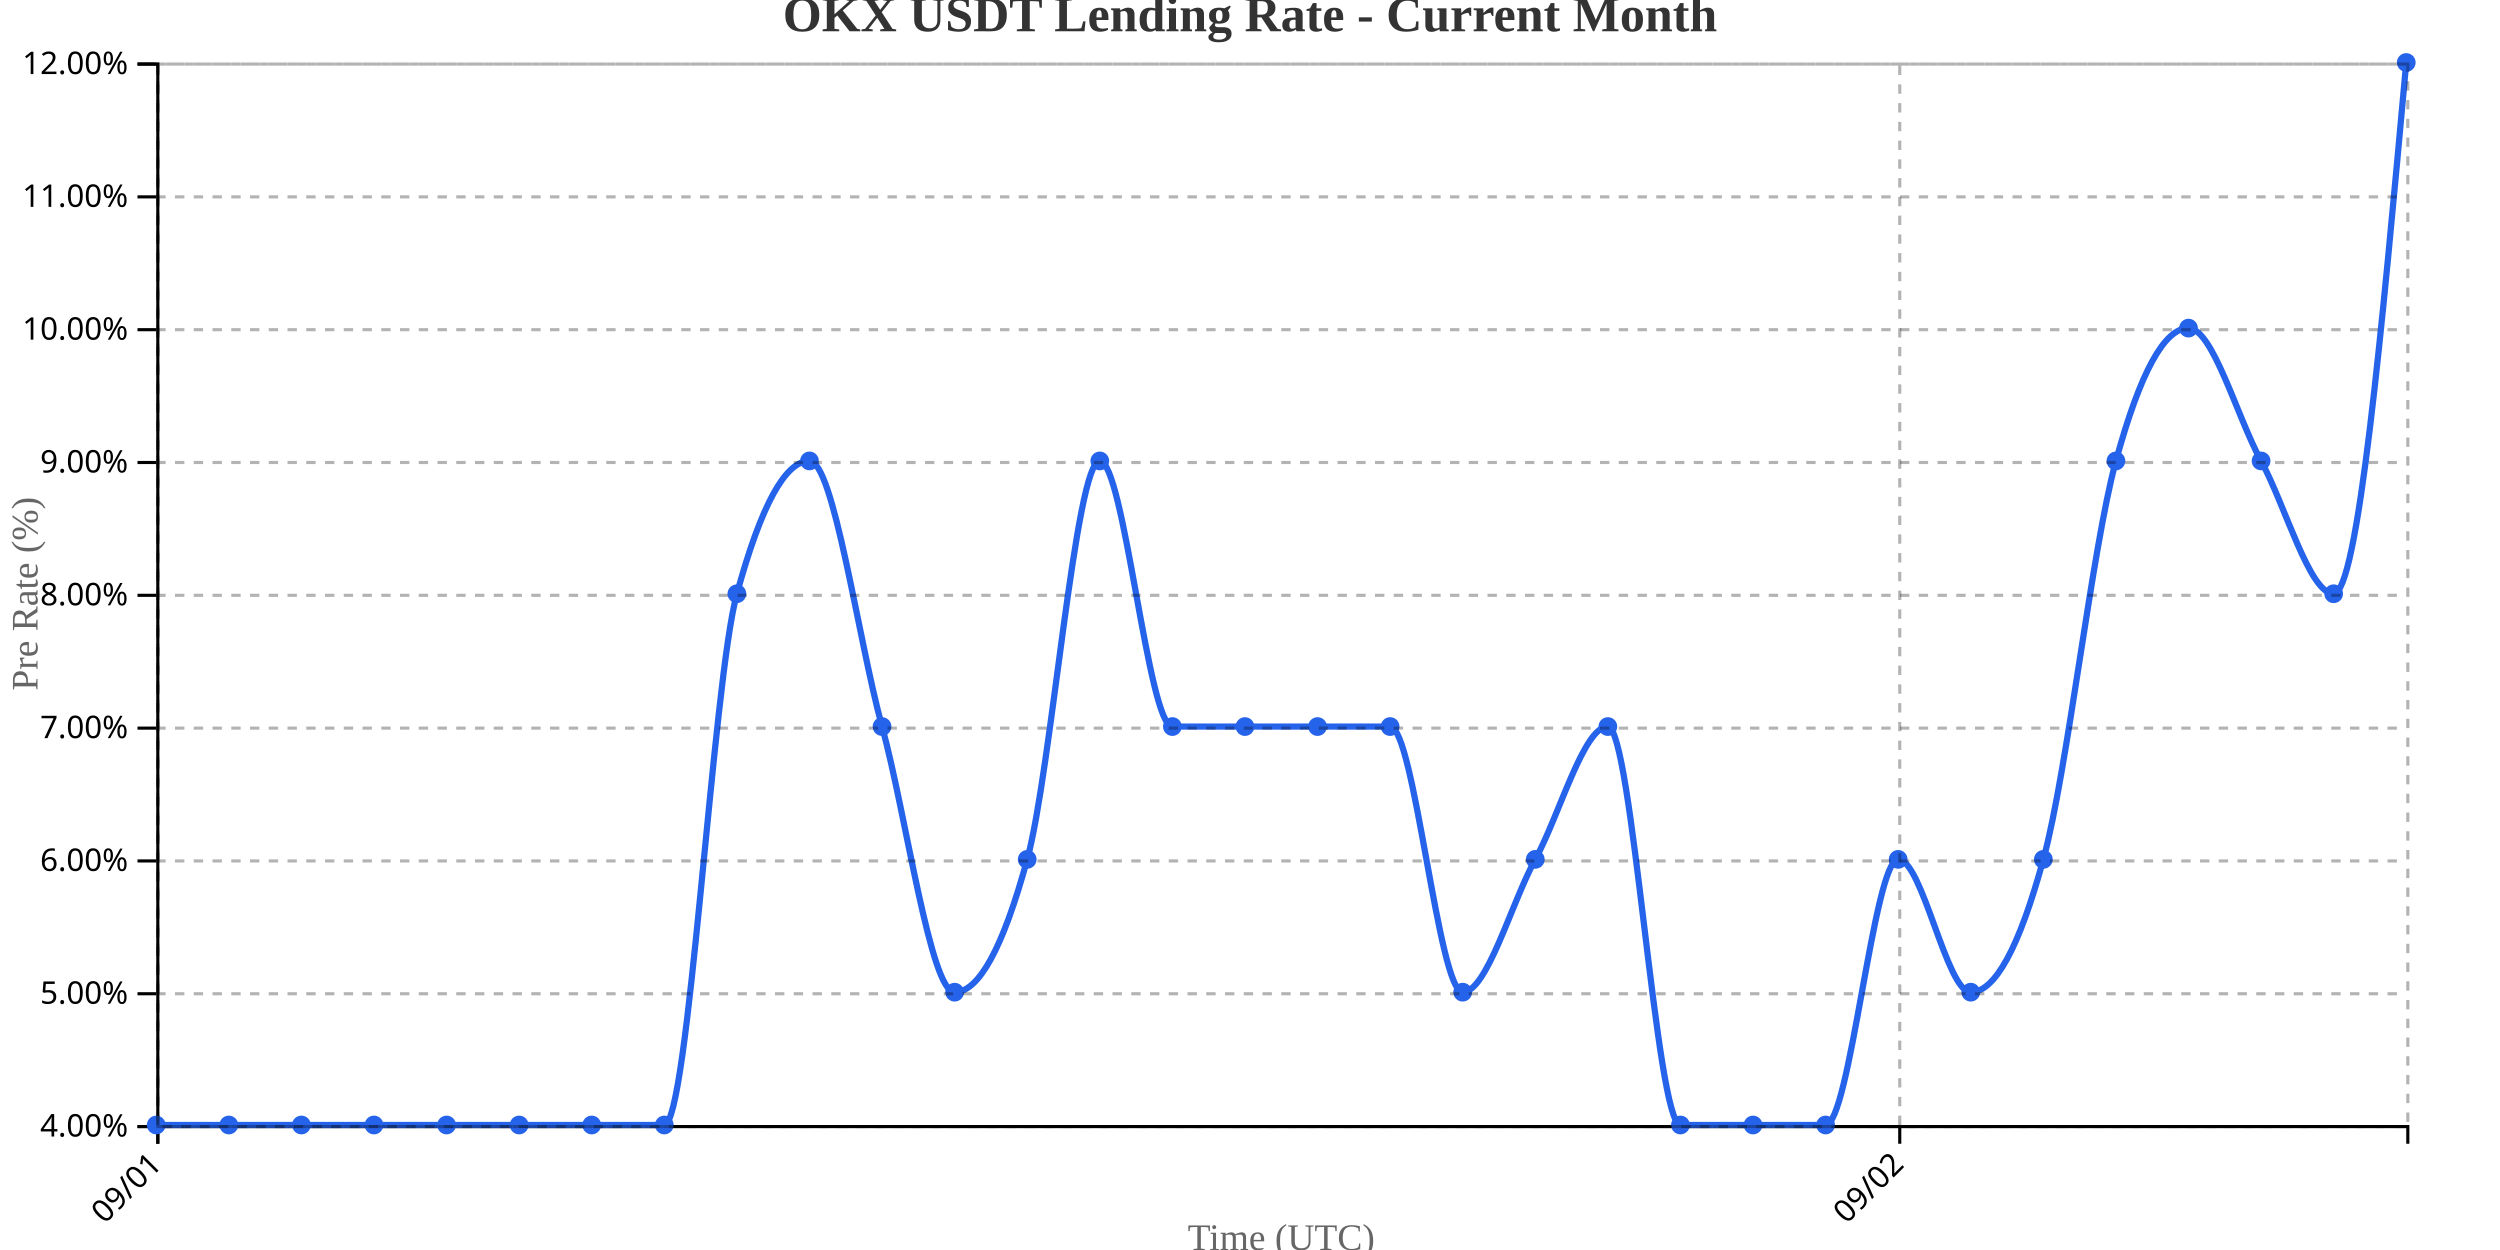
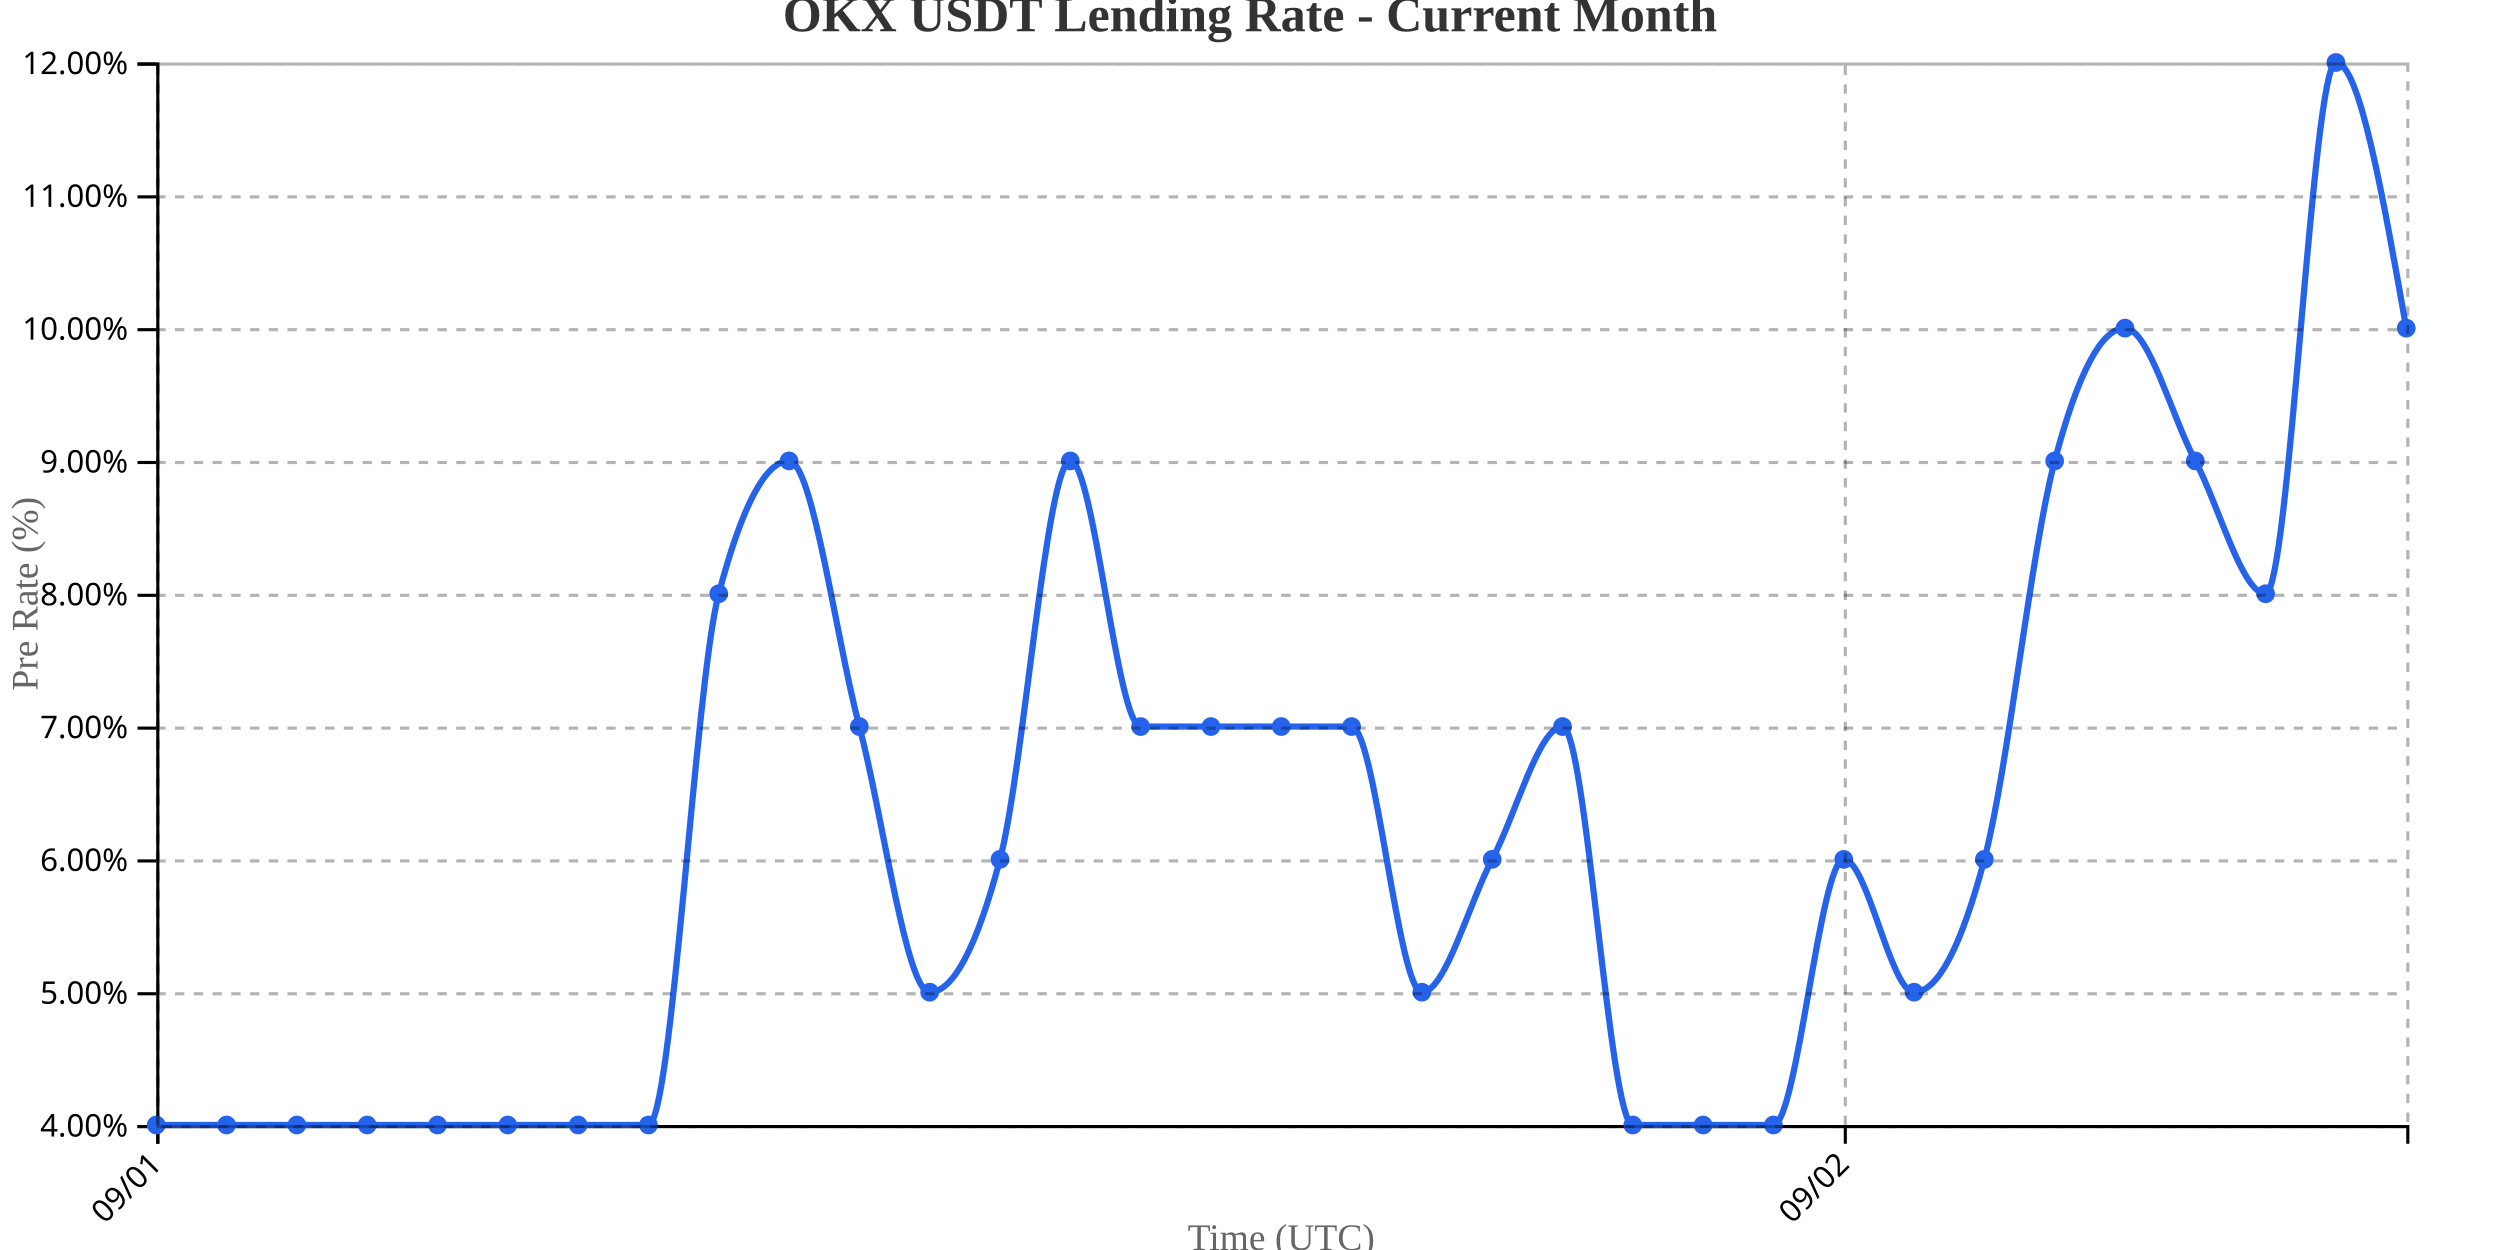
<svg xmlns="http://www.w3.org/2000/svg" width="800" height="400">
  <g transform="translate(50,20)">
    <g transform="translate(0,340)" fill="none" font-size="10" font-family="sans-serif" text-anchor="middle">
      <path class="domain" stroke="currentColor" d="M0.5,6V0.5H720.5V6" />
      <g class="tick" opacity="1" transform="translate(0.5,0)">
        <line stroke="currentColor" y2="6" />
        <text fill="currentColor" y="9" dy=".15em" style="text-anchor: end;" dx="-.8em" transform="rotate(-45)">09/01</text>
      </g>
-       <g class="tick" opacity="1" transform="translate(557.9194,0)">
+       <g class="tick" opacity="1" transform="translate(540.5,0)">
        <line stroke="currentColor" y2="6" />
        <text fill="currentColor" y="9" dy=".15em" style="text-anchor: end;" dx="-.8em" transform="rotate(-45)">09/02</text>
      </g>
    </g>
    <g fill="none" font-size="10" font-family="sans-serif" text-anchor="end">
      <path class="domain" stroke="currentColor" d="M-6,340.5H0.5V0.5H-6" />
      <g class="tick" opacity="1" transform="translate(0,340.5)">
        <line stroke="currentColor" x2="-6" />
        <text fill="currentColor" x="-9" dy="0.32em">4.00%</text>
      </g>
      <g class="tick" opacity="1" transform="translate(0,298)">
        <line stroke="currentColor" x2="-6" />
        <text fill="currentColor" x="-9" dy="0.32em">5.00%</text>
      </g>
      <g class="tick" opacity="1" transform="translate(0,255.5)">
        <line stroke="currentColor" x2="-6" />
        <text fill="currentColor" x="-9" dy="0.32em">6.00%</text>
      </g>
      <g class="tick" opacity="1" transform="translate(0,213)">
        <line stroke="currentColor" x2="-6" />
        <text fill="currentColor" x="-9" dy="0.32em">7.00%</text>
      </g>
      <g class="tick" opacity="1" transform="translate(0,170.5)">
        <line stroke="currentColor" x2="-6" />
        <text fill="currentColor" x="-9" dy="0.32em">8.00%</text>
      </g>
      <g class="tick" opacity="1" transform="translate(0,128)">
        <line stroke="currentColor" x2="-6" />
        <text fill="currentColor" x="-9" dy="0.32em">9.00%</text>
      </g>
      <g class="tick" opacity="1" transform="translate(0,85.5)">
        <line stroke="currentColor" x2="-6" />
        <text fill="currentColor" x="-9" dy="0.32em">10.00%</text>
      </g>
      <g class="tick" opacity="1" transform="translate(0,43)">
        <line stroke="currentColor" x2="-6" />
        <text fill="currentColor" x="-9" dy="0.32em">11.00%</text>
      </g>
      <g class="tick" opacity="1" transform="translate(0,0.5)">
        <line stroke="currentColor" x2="-6" />
        <text fill="currentColor" x="-9" dy="0.32em">12.00%</text>
      </g>
    </g>
    <text transform="rotate(-90)" y="-50" x="-170" dy="1em" style="text-anchor: middle; font-size: 12px; fill: #666;">Pre Rate (%)</text>
    <text transform="translate(360, 380)" style="text-anchor: middle; font-size: 12px; fill: #666;">Time (UTC)</text>
-     <path fill="none" stroke="#2563eb" stroke-width="2" d="M0,340C7.742,340,15.484,340,23.226,340C30.968,340,38.71,340,46.452,340C54.194,340,61.935,340,69.677,340C77.419,340,85.161,340,92.903,340C100.645,340,108.387,340,116.129,340C123.871,340,131.613,340,139.355,340C147.097,340,154.839,340,162.581,340C170.323,340,178.065,198.333,185.806,170C193.548,141.667,201.29,127.5,209.032,127.5C216.774,127.5,224.516,184.167,232.258,212.5C240,240.833,247.742,297.5,255.484,297.5C263.226,297.5,270.968,283.333,278.71,255C286.452,226.667,294.194,127.5,301.935,127.5C309.677,127.5,317.419,212.5,325.161,212.5C332.903,212.5,340.645,212.5,348.387,212.5C356.129,212.5,363.871,212.5,371.613,212.5C379.355,212.5,387.097,212.5,394.839,212.5C402.581,212.5,410.323,297.5,418.065,297.5C425.806,297.5,433.548,269.167,441.29,255C449.032,240.833,456.774,212.5,464.516,212.5C472.258,212.5,480,340,487.742,340C495.484,340,503.226,340,510.968,340C518.71,340,526.452,340,534.194,340C541.935,340,549.677,255,557.419,255C565.161,255,572.903,297.5,580.645,297.5C588.387,297.5,596.129,283.333,603.871,255C611.613,226.667,619.355,155.833,627.097,127.5C634.839,99.167,642.581,85,650.323,85C658.065,85,665.806,113.333,673.548,127.5C681.29,141.667,689.032,170,696.774,170C704.516,170,712.258,85,720,0" />
+     <path fill="none" stroke="#2563eb" stroke-width="2" d="M0,340C7.5,340,15,340,22.5,340C30,340,37.5,340,45,340C52.5,340,60,340,67.5,340C75,340,82.5,340,90,340C97.5,340,105,340,112.5,340C120,340,127.5,340,135,340C142.5,340,150,340,157.5,340C165,340,172.5,198.333,180,170C187.5,141.667,195,127.5,202.5,127.5C210,127.5,217.5,184.167,225,212.5C232.5,240.833,240,297.5,247.5,297.5C255,297.5,262.5,283.333,270,255C277.5,226.667,285,127.5,292.5,127.5C300,127.5,307.5,212.5,315,212.5C322.5,212.5,330,212.5,337.5,212.5C345,212.5,352.5,212.5,360,212.5C367.5,212.5,375,212.5,382.5,212.5C390,212.5,397.5,297.5,405,297.5C412.5,297.5,420,269.167,427.5,255C435,240.833,442.5,212.5,450,212.5C457.5,212.5,465,340,472.5,340C480,340,487.5,340,495,340C502.5,340,510,340,517.5,340C525,340,532.5,255,540,255C547.5,255,555,297.5,562.5,297.5C570,297.5,577.5,283.333,585,255C592.5,226.667,600,155.833,607.5,127.5C615,99.167,622.5,85,630,85C637.5,85,645,113.333,652.5,127.5C660,141.667,667.5,170,675,170C682.5,170,690,0,697.5,0C705,0,712.5,42.5,720,85" />
    <circle class="dot" cx="0" cy="340" r="3" fill="#2563eb" />
-     <circle class="dot" cx="23.226" cy="340" r="3" fill="#2563eb" />
-     <circle class="dot" cx="46.452" cy="340" r="3" fill="#2563eb" />
-     <circle class="dot" cx="69.677" cy="340" r="3" fill="#2563eb" />
-     <circle class="dot" cx="92.903" cy="340" r="3" fill="#2563eb" />
-     <circle class="dot" cx="116.129" cy="340" r="3" fill="#2563eb" />
-     <circle class="dot" cx="139.355" cy="340" r="3" fill="#2563eb" />
-     <circle class="dot" cx="162.581" cy="340" r="3" fill="#2563eb" />
-     <circle class="dot" cx="185.806" cy="170" r="3" fill="#2563eb" />
-     <circle class="dot" cx="209.032" cy="127.5" r="3" fill="#2563eb" />
-     <circle class="dot" cx="232.258" cy="212.5" r="3" fill="#2563eb" />
-     <circle class="dot" cx="255.484" cy="297.5" r="3" fill="#2563eb" />
-     <circle class="dot" cx="278.71" cy="255" r="3" fill="#2563eb" />
-     <circle class="dot" cx="301.935" cy="127.5" r="3" fill="#2563eb" />
-     <circle class="dot" cx="325.161" cy="212.5" r="3" fill="#2563eb" />
-     <circle class="dot" cx="348.387" cy="212.5" r="3" fill="#2563eb" />
-     <circle class="dot" cx="371.613" cy="212.5" r="3" fill="#2563eb" />
-     <circle class="dot" cx="394.839" cy="212.5" r="3" fill="#2563eb" />
-     <circle class="dot" cx="418.065" cy="297.5" r="3" fill="#2563eb" />
-     <circle class="dot" cx="441.29" cy="255" r="3" fill="#2563eb" />
-     <circle class="dot" cx="464.516" cy="212.5" r="3" fill="#2563eb" />
-     <circle class="dot" cx="487.742" cy="340" r="3" fill="#2563eb" />
-     <circle class="dot" cx="510.968" cy="340" r="3" fill="#2563eb" />
-     <circle class="dot" cx="534.194" cy="340" r="3" fill="#2563eb" />
-     <circle class="dot" cx="557.419" cy="255" r="3" fill="#2563eb" />
-     <circle class="dot" cx="580.645" cy="297.5" r="3" fill="#2563eb" />
-     <circle class="dot" cx="603.871" cy="255" r="3" fill="#2563eb" />
-     <circle class="dot" cx="627.097" cy="127.5" r="3" fill="#2563eb" />
-     <circle class="dot" cx="650.323" cy="85" r="3" fill="#2563eb" />
-     <circle class="dot" cx="673.548" cy="127.5" r="3" fill="#2563eb" />
-     <circle class="dot" cx="696.774" cy="170" r="3" fill="#2563eb" />
-     <circle class="dot" cx="720" cy="0" r="3" fill="#2563eb" />
+     <circle class="dot" cx="22.5" cy="340" r="3" fill="#2563eb" />
+     <circle class="dot" cx="45" cy="340" r="3" fill="#2563eb" />
+     <circle class="dot" cx="67.5" cy="340" r="3" fill="#2563eb" />
+     <circle class="dot" cx="90" cy="340" r="3" fill="#2563eb" />
+     <circle class="dot" cx="112.5" cy="340" r="3" fill="#2563eb" />
+     <circle class="dot" cx="135" cy="340" r="3" fill="#2563eb" />
+     <circle class="dot" cx="157.5" cy="340" r="3" fill="#2563eb" />
+     <circle class="dot" cx="180" cy="170" r="3" fill="#2563eb" />
+     <circle class="dot" cx="202.5" cy="127.5" r="3" fill="#2563eb" />
+     <circle class="dot" cx="225" cy="212.5" r="3" fill="#2563eb" />
+     <circle class="dot" cx="247.5" cy="297.5" r="3" fill="#2563eb" />
+     <circle class="dot" cx="270" cy="255" r="3" fill="#2563eb" />
+     <circle class="dot" cx="292.5" cy="127.5" r="3" fill="#2563eb" />
+     <circle class="dot" cx="315" cy="212.5" r="3" fill="#2563eb" />
+     <circle class="dot" cx="337.5" cy="212.5" r="3" fill="#2563eb" />
+     <circle class="dot" cx="360" cy="212.5" r="3" fill="#2563eb" />
+     <circle class="dot" cx="382.5" cy="212.5" r="3" fill="#2563eb" />
+     <circle class="dot" cx="405" cy="297.5" r="3" fill="#2563eb" />
+     <circle class="dot" cx="427.5" cy="255" r="3" fill="#2563eb" />
+     <circle class="dot" cx="450" cy="212.5" r="3" fill="#2563eb" />
+     <circle class="dot" cx="472.5" cy="340" r="3" fill="#2563eb" />
+     <circle class="dot" cx="495" cy="340" r="3" fill="#2563eb" />
+     <circle class="dot" cx="517.5" cy="340" r="3" fill="#2563eb" />
+     <circle class="dot" cx="540" cy="255" r="3" fill="#2563eb" />
+     <circle class="dot" cx="562.5" cy="297.5" r="3" fill="#2563eb" />
+     <circle class="dot" cx="585" cy="255" r="3" fill="#2563eb" />
+     <circle class="dot" cx="607.5" cy="127.5" r="3" fill="#2563eb" />
+     <circle class="dot" cx="630" cy="85" r="3" fill="#2563eb" />
+     <circle class="dot" cx="652.5" cy="127.5" r="3" fill="#2563eb" />
+     <circle class="dot" cx="675" cy="170" r="3" fill="#2563eb" />
+     <circle class="dot" cx="697.5" cy="0" r="3" fill="#2563eb" />
+     <circle class="dot" cx="720" cy="85" r="3" fill="#2563eb" />
    <g class="grid" transform="translate(0,340)" fill="none" font-size="10" font-family="sans-serif" text-anchor="middle" style="stroke-dasharray: 3,3; opacity: 0.3;">
      <path class="domain" stroke="currentColor" d="M0.5,-340V0.5H720.5V-340" />
      <g class="tick" opacity="1" transform="translate(0.5,0)">
        <line stroke="currentColor" y2="-340" />
        <text fill="currentColor" y="3" dy="0.71em" />
      </g>
-       <g class="tick" opacity="1" transform="translate(557.9194,0)">
+       <g class="tick" opacity="1" transform="translate(540.5,0)">
        <line stroke="currentColor" y2="-340" />
        <text fill="currentColor" y="3" dy="0.71em" />
      </g>
    </g>
    <g class="grid" fill="none" font-size="10" font-family="sans-serif" text-anchor="end" style="stroke-dasharray: 3,3; opacity: 0.3;">
      <path class="domain" stroke="currentColor" d="M720,340.5H0.5V0.5H720" />
      <g class="tick" opacity="1" transform="translate(0,340.5)">
        <line stroke="currentColor" x2="720" />
        <text fill="currentColor" x="-3" dy="0.32em" />
      </g>
      <g class="tick" opacity="1" transform="translate(0,298)">
        <line stroke="currentColor" x2="720" />
        <text fill="currentColor" x="-3" dy="0.32em" />
      </g>
      <g class="tick" opacity="1" transform="translate(0,255.5)">
        <line stroke="currentColor" x2="720" />
        <text fill="currentColor" x="-3" dy="0.32em" />
      </g>
      <g class="tick" opacity="1" transform="translate(0,213)">
        <line stroke="currentColor" x2="720" />
        <text fill="currentColor" x="-3" dy="0.32em" />
      </g>
      <g class="tick" opacity="1" transform="translate(0,170.5)">
        <line stroke="currentColor" x2="720" />
        <text fill="currentColor" x="-3" dy="0.32em" />
      </g>
      <g class="tick" opacity="1" transform="translate(0,128)">
        <line stroke="currentColor" x2="720" />
        <text fill="currentColor" x="-3" dy="0.32em" />
      </g>
      <g class="tick" opacity="1" transform="translate(0,85.5)">
        <line stroke="currentColor" x2="720" />
        <text fill="currentColor" x="-3" dy="0.32em" />
      </g>
      <g class="tick" opacity="1" transform="translate(0,43)">
        <line stroke="currentColor" x2="720" />
        <text fill="currentColor" x="-3" dy="0.32em" />
      </g>
      <g class="tick" opacity="1" transform="translate(0,0.5)">
        <line stroke="currentColor" x2="720" />
        <text fill="currentColor" x="-3" dy="0.32em" />
      </g>
    </g>
  </g>
  <text x="400" y="10" text-anchor="middle" style="font-size: 16px; font-weight: bold; fill: #333;">OKX USDT Lending Rate - Current Month</text>
</svg>
